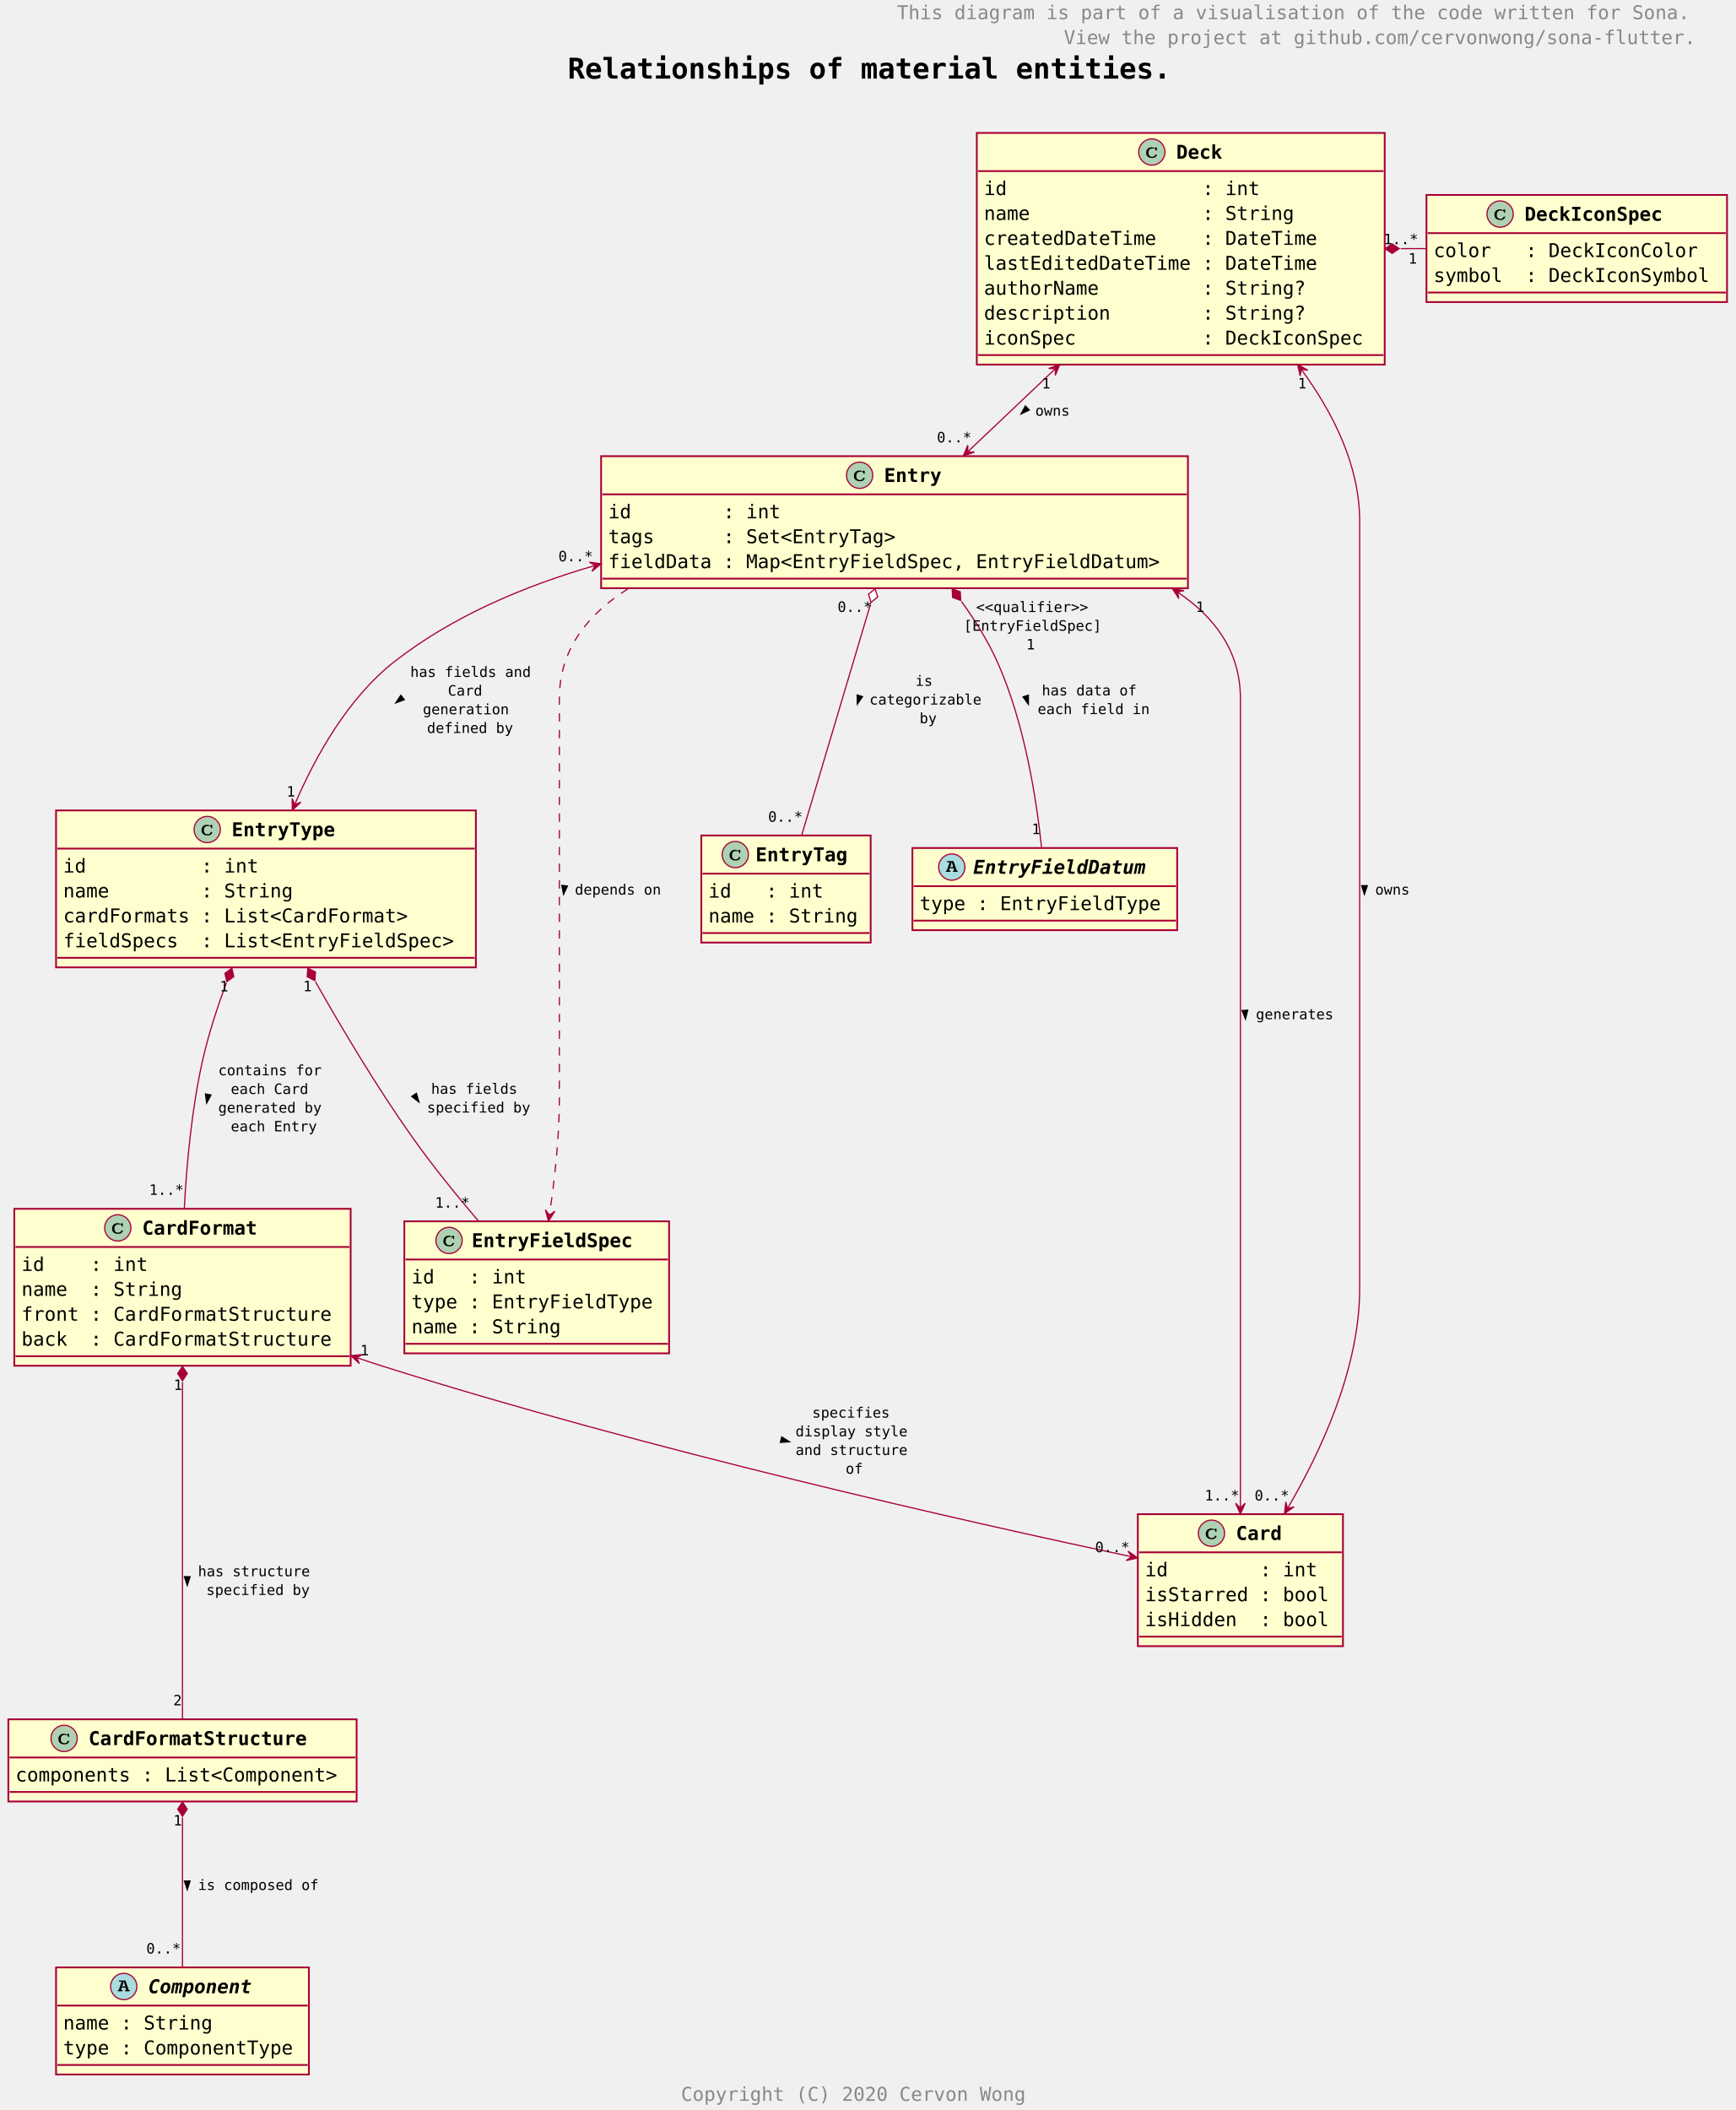
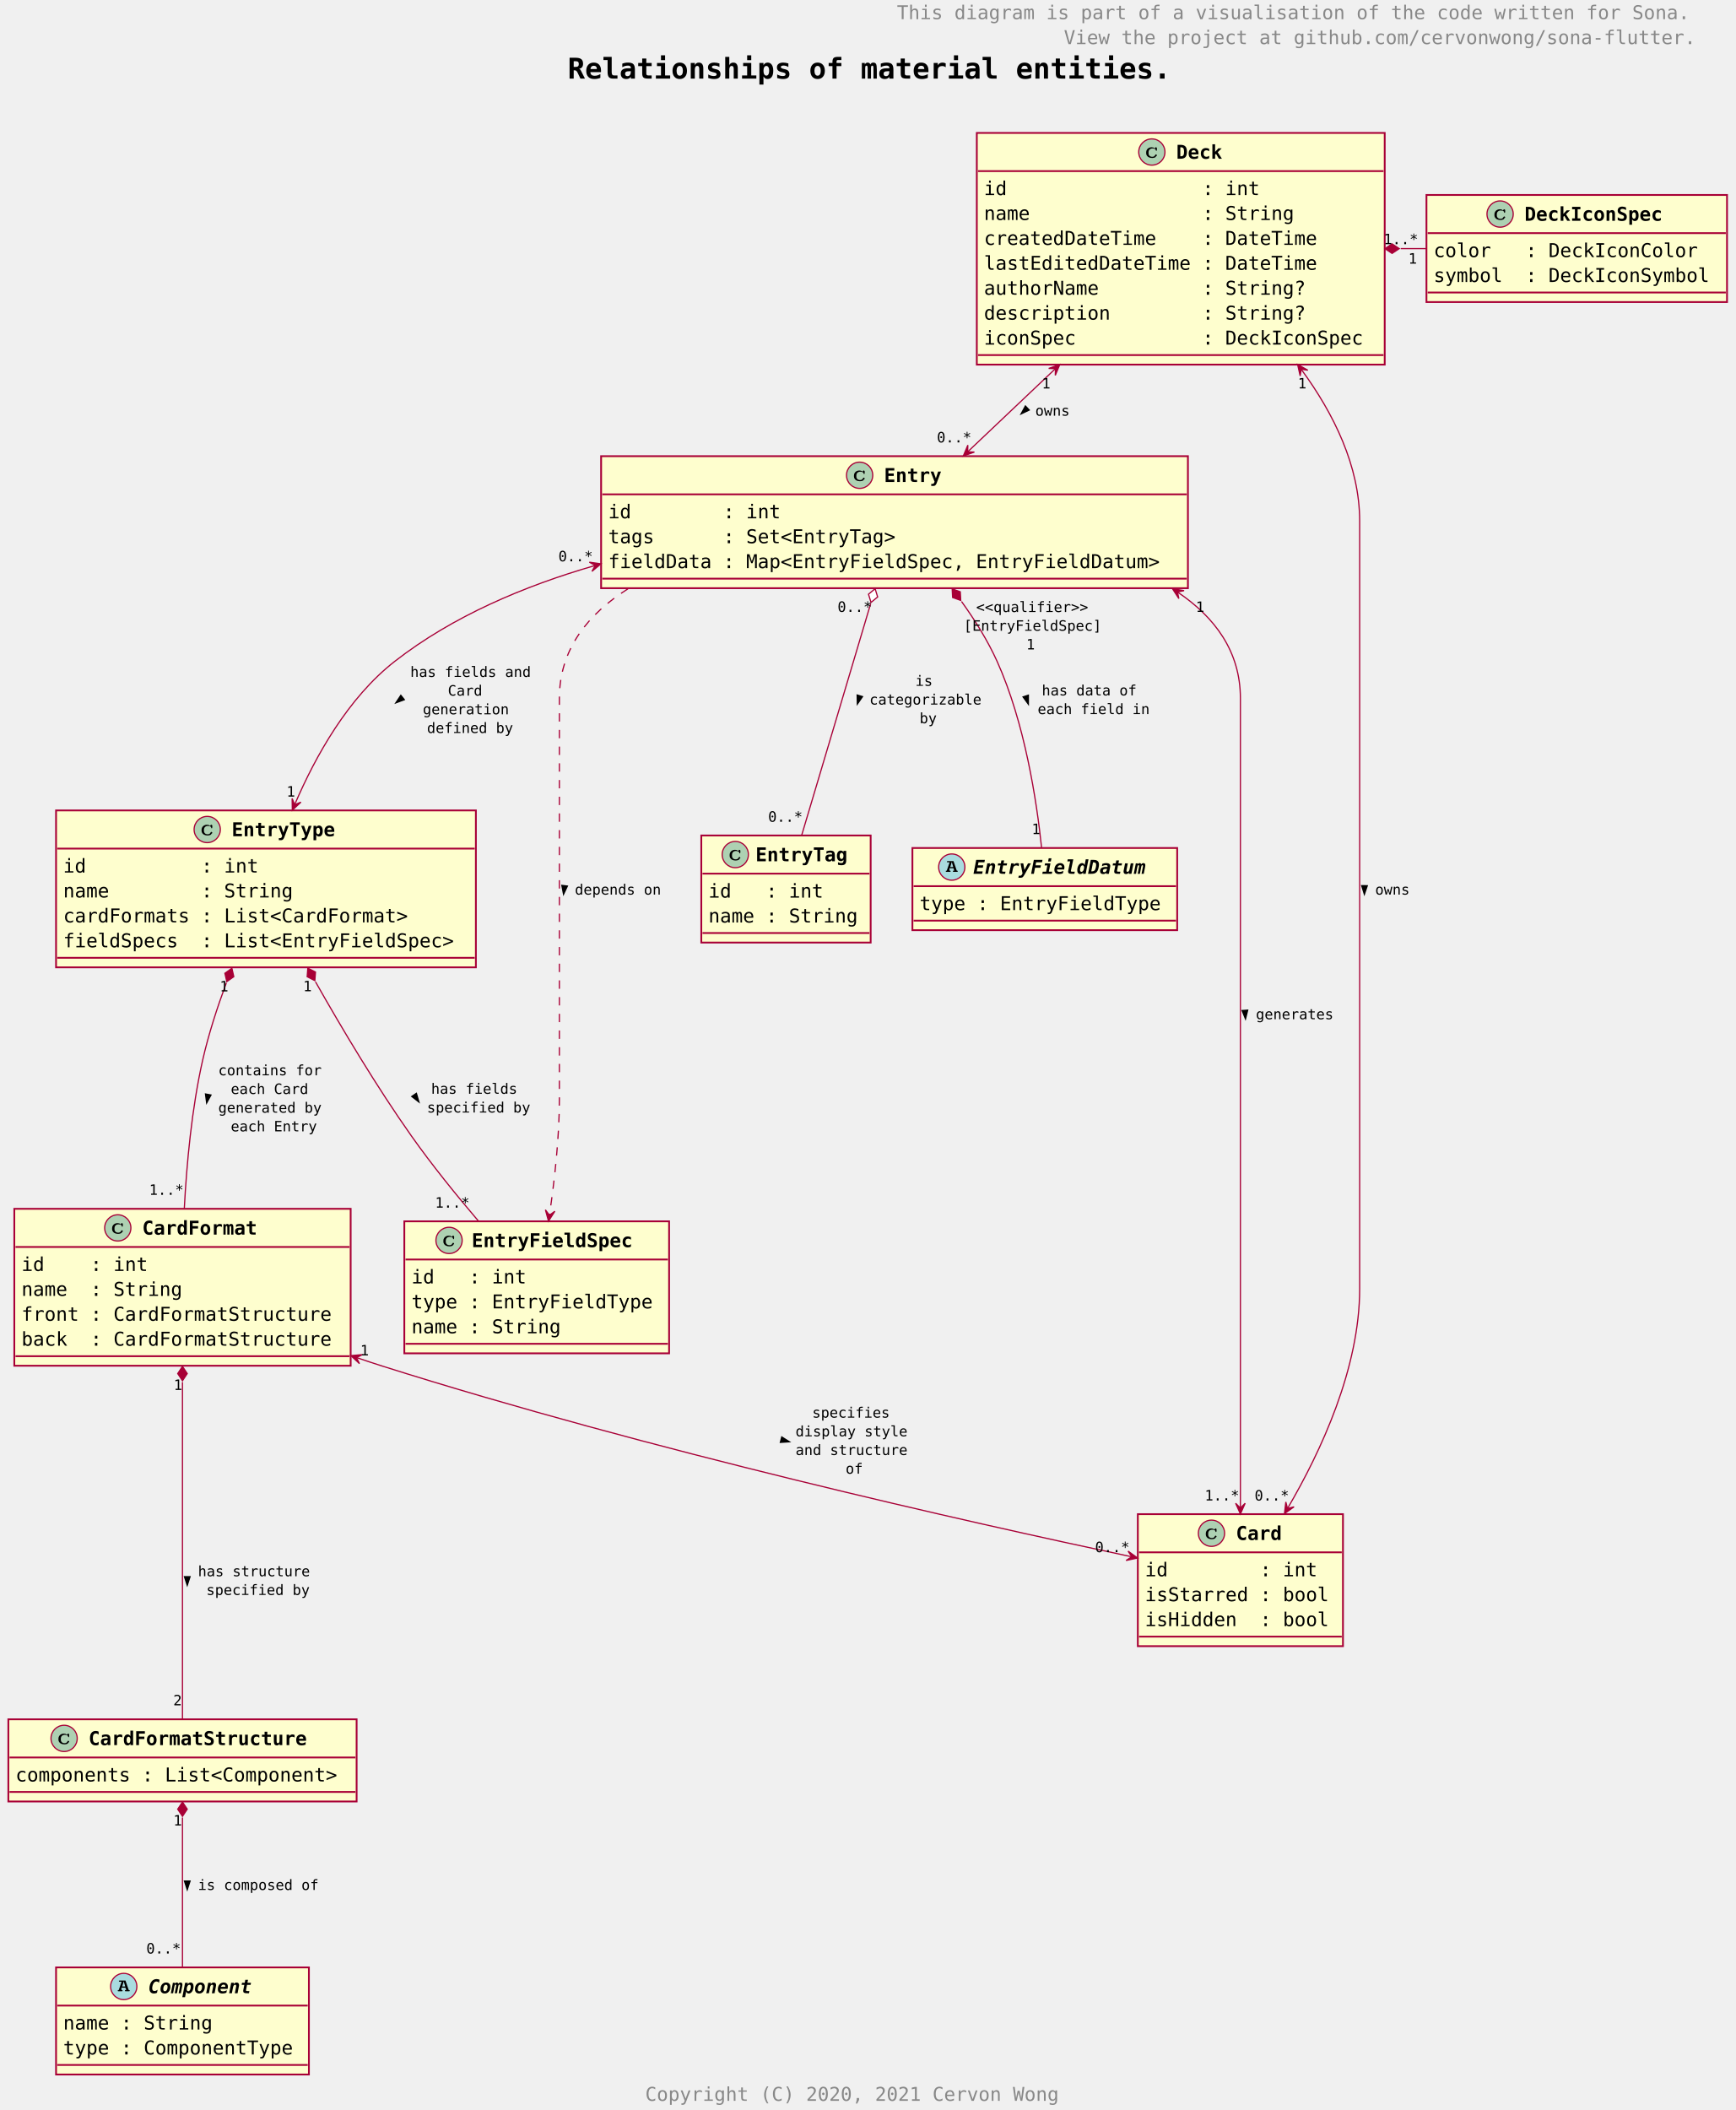
<svg xmlns="http://www.w3.org/2000/svg" contentScriptType="application/ecmascript" contentStyleType="text/css" height="1769px" preserveAspectRatio="none" style="width:1455px;height:1769px;background:#FFFFFF;" version="1.1" viewBox="0 0 1455 1769" width="1455px" zoomAndPan="magnify">
  <defs />
  <g>
    <text fill="#888888" font-family="monospace" font-size="16" lengthAdjust="spacing" textLength="690" x="752" y="16.086">This diagram is part of a visualisation of the code written for Sona.</text>
    <text fill="#888888" font-family="monospace" font-size="16" lengthAdjust="spacing" textLength="550" x="892" y="36.977">View the project at github.com/cervonwong/sona-flutter.</text>
    <text fill="#000000" font-family="monospace" font-size="24" font-weight="bold" lengthAdjust="spacing" textLength="490" x="476" y="65.91">Relationships of material entities.</text>
    <text fill="#000000" font-family="monospace" font-size="24" font-weight="bold" lengthAdjust="spacing" textLength="0" x="728" y="97.246" />
    <rect codeLine="15" fill="#FEFECE" height="110.672" id="Card" style="stroke:#A80036;stroke-width:1.5;" width="172" x="954" y="1269.453" />
    <ellipse cx="1015.75" cy="1285.453" fill="#ADD1B2" rx="11" ry="11" style="stroke:#A80036;stroke-width:1.0;" />
    <path d="M1018,1282.453 Q1018.703,1281.953 1018.688,1281.703 Q1018.672,1281.453 1018.938,1281.453 Q1019.406,1281.453 1019.703,1281.672 Q1020,1281.875 1020,1282.359 L1020,1283.531 Q1020,1284.031 1019.859,1284.25 Q1019.719,1284.453 1019.5,1284.453 Q1019.297,1284.453 1019.188,1284.281 Q1019.062,1284.109 1019,1283.656 Q1018.938,1283.344 1018.75,1283.172 Q1018.359,1282.844 1017.688,1282.656 Q1017.016,1282.453 1016.344,1282.453 Q1015.5,1282.453 1014.719,1282.781 Q1013.953,1283.109 1013.469,1283.844 Q1013,1284.562 1013,1285.562 L1013,1286.641 Q1013,1287.844 1013.844,1288.656 Q1014.688,1289.453 1016.188,1289.453 Q1017.078,1289.453 1017.703,1289.047 Q1018.062,1288.812 1018.469,1288.125 Q1018.734,1287.703 1018.875,1287.578 Q1019.016,1287.453 1019.188,1287.453 Q1019.516,1287.453 1019.75,1287.719 Q1020,1287.969 1020,1288.328 Q1020,1288.672 1019.156,1289.078 Q1019.156,1289.672 1018.359,1290 Q1017.312,1290.453 1016.031,1290.453 Q1014.531,1290.453 1013.328,1289.922 Q1012.359,1289.5 1011.672,1288.594 Q1011,1287.672 1011,1286.578 L1011,1285.609 Q1011,1284.469 1011.594,1283.5 Q1012.203,1282.516 1013.25,1281.984 Q1014.312,1281.453 1015.5,1281.453 Q1016.219,1281.453 1016.906,1281.641 Q1017.594,1281.828 1018,1282.453 Z " fill="#000000" />
    <text fill="#000000" font-family="monospace" font-size="16" font-weight="bold" lengthAdjust="spacing" textLength="40" x="1036.25" y="1291.094">Card</text>
    <line style="stroke:#A80036;stroke-width:1.5;" x1="955" x2="1125" y1="1301.453" y2="1301.453" />
    <text fill="#000000" font-family="monospace" font-size="16" lengthAdjust="spacing" textLength="150" x="960" y="1321.539">id        : int</text>
    <text fill="#000000" font-family="monospace" font-size="16" lengthAdjust="spacing" textLength="160" x="960" y="1342.43">isStarred : bool</text>
    <text fill="#000000" font-family="monospace" font-size="16" lengthAdjust="spacing" textLength="160" x="960" y="1363.32">isHidden  : bool</text>
    <line style="stroke:#A80036;stroke-width:1.5;" x1="955" x2="1125" y1="1372.125" y2="1372.125" />
    <rect codeLine="21" fill="#FEFECE" height="110.672" id="Entry" style="stroke:#A80036;stroke-width:1.5;" width="492" x="504" y="382.453" />
    <ellipse cx="720.75" cy="398.453" fill="#ADD1B2" rx="11" ry="11" style="stroke:#A80036;stroke-width:1.0;" />
    <path d="M723,395.453 Q723.703,394.953 723.688,394.703 Q723.672,394.453 723.938,394.453 Q724.406,394.453 724.703,394.672 Q725,394.875 725,395.359 L725,396.531 Q725,397.031 724.859,397.25 Q724.719,397.453 724.5,397.453 Q724.297,397.453 724.188,397.281 Q724.062,397.109 724,396.656 Q723.938,396.344 723.75,396.172 Q723.359,395.844 722.688,395.656 Q722.016,395.453 721.344,395.453 Q720.5,395.453 719.719,395.781 Q718.953,396.109 718.469,396.844 Q718,397.562 718,398.562 L718,399.641 Q718,400.844 718.844,401.656 Q719.688,402.453 721.188,402.453 Q722.078,402.453 722.703,402.047 Q723.062,401.812 723.469,401.125 Q723.734,400.703 723.875,400.578 Q724.016,400.453 724.188,400.453 Q724.516,400.453 724.75,400.719 Q725,400.969 725,401.328 Q725,401.672 724.156,402.078 Q724.156,402.672 723.359,403 Q722.312,403.453 721.031,403.453 Q719.531,403.453 718.328,402.922 Q717.359,402.5 716.672,401.594 Q716,400.672 716,399.578 L716,398.609 Q716,397.469 716.594,396.5 Q717.203,395.516 718.25,394.984 Q719.312,394.453 720.5,394.453 Q721.219,394.453 721.906,394.641 Q722.594,394.828 723,395.453 Z " fill="#000000" />
    <text fill="#000000" font-family="monospace" font-size="16" font-weight="bold" lengthAdjust="spacing" textLength="50" x="741.25" y="404.094">Entry</text>
    <line style="stroke:#A80036;stroke-width:1.5;" x1="505" x2="995" y1="414.453" y2="414.453" />
    <text fill="#000000" font-family="monospace" font-size="16" lengthAdjust="spacing" textLength="150" x="510" y="434.539">id        : int</text>
    <text fill="#000000" font-family="monospace" font-size="16" lengthAdjust="spacing" textLength="250" x="510" y="455.43">tags      : Set&lt;EntryTag&gt;</text>
    <text fill="#000000" font-family="monospace" font-size="16" lengthAdjust="spacing" textLength="480" x="510" y="476.32">fieldData : Map&lt;EntryFieldSpec, EntryFieldDatum&gt;</text>
    <line style="stroke:#A80036;stroke-width:1.5;" x1="505" x2="995" y1="485.125" y2="485.125" />
    <rect codeLine="27" fill="#FEFECE" height="194.234" id="Deck" style="stroke:#A80036;stroke-width:1.5;" width="342" x="819" y="111.453" />
    <ellipse cx="965.75" cy="127.453" fill="#ADD1B2" rx="11" ry="11" style="stroke:#A80036;stroke-width:1.0;" />
    <path d="M968,124.453 Q968.703,123.953 968.688,123.703 Q968.672,123.453 968.938,123.453 Q969.406,123.453 969.703,123.672 Q970,123.875 970,124.359 L970,125.531 Q970,126.031 969.859,126.25 Q969.719,126.453 969.5,126.453 Q969.297,126.453 969.188,126.281 Q969.062,126.109 969,125.656 Q968.938,125.344 968.75,125.172 Q968.359,124.844 967.688,124.656 Q967.016,124.453 966.344,124.453 Q965.5,124.453 964.719,124.781 Q963.953,125.109 963.469,125.844 Q963,126.562 963,127.562 L963,128.641 Q963,129.844 963.844,130.656 Q964.688,131.453 966.188,131.453 Q967.078,131.453 967.703,131.047 Q968.062,130.812 968.469,130.125 Q968.734,129.703 968.875,129.578 Q969.016,129.453 969.188,129.453 Q969.516,129.453 969.75,129.719 Q970,129.969 970,130.328 Q970,130.672 969.156,131.078 Q969.156,131.672 968.359,132 Q967.312,132.453 966.031,132.453 Q964.531,132.453 963.328,131.922 Q962.359,131.5 961.672,130.594 Q961,129.672 961,128.578 L961,127.609 Q961,126.469 961.594,125.5 Q962.203,124.516 963.25,123.984 Q964.312,123.453 965.5,123.453 Q966.219,123.453 966.906,123.641 Q967.594,123.828 968,124.453 Z " fill="#000000" />
    <text fill="#000000" font-family="monospace" font-size="16" font-weight="bold" lengthAdjust="spacing" textLength="40" x="986.25" y="133.094">Deck</text>
    <line style="stroke:#A80036;stroke-width:1.5;" x1="820" x2="1160" y1="143.453" y2="143.453" />
    <text fill="#000000" font-family="monospace" font-size="16" lengthAdjust="spacing" textLength="240" x="825" y="163.539">id                 : int</text>
    <text fill="#000000" font-family="monospace" font-size="16" lengthAdjust="spacing" textLength="270" x="825" y="184.43">name               : String</text>
    <text fill="#000000" font-family="monospace" font-size="16" lengthAdjust="spacing" textLength="290" x="825" y="205.32">createdDateTime    : DateTime</text>
    <text fill="#000000" font-family="monospace" font-size="16" lengthAdjust="spacing" textLength="290" x="825" y="226.211">lastEditedDateTime : DateTime</text>
    <text fill="#000000" font-family="monospace" font-size="16" lengthAdjust="spacing" textLength="280" x="825" y="247.102">authorName         : String?</text>
    <text fill="#000000" font-family="monospace" font-size="16" lengthAdjust="spacing" textLength="280" x="825" y="267.992">description        : String?</text>
    <text fill="#000000" font-family="monospace" font-size="16" lengthAdjust="spacing" textLength="330" x="825" y="288.883">iconSpec           : DeckIconSpec</text>
    <line style="stroke:#A80036;stroke-width:1.5;" x1="820" x2="1160" y1="297.688" y2="297.688" />
    <rect codeLine="37" fill="#FEFECE" height="89.781" id="DeckIconSpec" style="stroke:#A80036;stroke-width:1.5;" width="252" x="1196" y="163.453" />
    <ellipse cx="1257.75" cy="179.453" fill="#ADD1B2" rx="11" ry="11" style="stroke:#A80036;stroke-width:1.0;" />
    <path d="M1260,176.453 Q1260.703,175.953 1260.688,175.703 Q1260.672,175.453 1260.938,175.453 Q1261.406,175.453 1261.703,175.672 Q1262,175.875 1262,176.359 L1262,177.531 Q1262,178.031 1261.859,178.25 Q1261.719,178.453 1261.5,178.453 Q1261.297,178.453 1261.188,178.281 Q1261.062,178.109 1261,177.656 Q1260.938,177.344 1260.75,177.172 Q1260.359,176.844 1259.688,176.656 Q1259.016,176.453 1258.344,176.453 Q1257.5,176.453 1256.719,176.781 Q1255.953,177.109 1255.469,177.844 Q1255,178.562 1255,179.562 L1255,180.641 Q1255,181.844 1255.844,182.656 Q1256.688,183.453 1258.188,183.453 Q1259.078,183.453 1259.703,183.047 Q1260.062,182.812 1260.469,182.125 Q1260.734,181.703 1260.875,181.578 Q1261.016,181.453 1261.188,181.453 Q1261.516,181.453 1261.75,181.719 Q1262,181.969 1262,182.328 Q1262,182.672 1261.156,183.078 Q1261.156,183.672 1260.359,184 Q1259.312,184.453 1258.031,184.453 Q1256.531,184.453 1255.328,183.922 Q1254.359,183.5 1253.672,182.594 Q1253,181.672 1253,180.578 L1253,179.609 Q1253,178.469 1253.594,177.5 Q1254.203,176.516 1255.25,175.984 Q1256.312,175.453 1257.5,175.453 Q1258.219,175.453 1258.906,175.641 Q1259.594,175.828 1260,176.453 Z " fill="#000000" />
    <text fill="#000000" font-family="monospace" font-size="16" font-weight="bold" lengthAdjust="spacing" textLength="120" x="1278.25" y="185.094">DeckIconSpec</text>
    <line style="stroke:#A80036;stroke-width:1.5;" x1="1197" x2="1447" y1="195.453" y2="195.453" />
    <text fill="#000000" font-family="monospace" font-size="16" lengthAdjust="spacing" textLength="230" x="1202" y="215.539">color   : DeckIconColor</text>
    <text fill="#000000" font-family="monospace" font-size="16" lengthAdjust="spacing" textLength="240" x="1202" y="236.43">symbol  : DeckIconSymbol</text>
    <line style="stroke:#A80036;stroke-width:1.5;" x1="1197" x2="1447" y1="245.234" y2="245.234" />
    <rect codeLine="42" fill="#FEFECE" height="89.781" id="EntryTag" style="stroke:#A80036;stroke-width:1.5;" width="142" x="588" y="700.453" />
    <ellipse cx="616.5" cy="716.453" fill="#ADD1B2" rx="11" ry="11" style="stroke:#A80036;stroke-width:1.0;" />
    <path d="M618.75,713.453 Q619.453,712.953 619.438,712.703 Q619.422,712.453 619.688,712.453 Q620.156,712.453 620.453,712.672 Q620.75,712.875 620.75,713.359 L620.75,714.531 Q620.75,715.031 620.609,715.25 Q620.469,715.453 620.25,715.453 Q620.047,715.453 619.938,715.281 Q619.812,715.109 619.75,714.656 Q619.688,714.344 619.5,714.172 Q619.109,713.844 618.438,713.656 Q617.766,713.453 617.094,713.453 Q616.25,713.453 615.469,713.781 Q614.703,714.109 614.219,714.844 Q613.75,715.562 613.75,716.562 L613.75,717.641 Q613.75,718.844 614.594,719.656 Q615.438,720.453 616.938,720.453 Q617.828,720.453 618.453,720.047 Q618.812,719.812 619.219,719.125 Q619.484,718.703 619.625,718.578 Q619.766,718.453 619.938,718.453 Q620.266,718.453 620.5,718.719 Q620.75,718.969 620.75,719.328 Q620.75,719.672 619.906,720.078 Q619.906,720.672 619.109,721 Q618.062,721.453 616.781,721.453 Q615.281,721.453 614.078,720.922 Q613.109,720.5 612.422,719.594 Q611.75,718.672 611.75,717.578 L611.75,716.609 Q611.75,715.469 612.344,714.5 Q612.953,713.516 614,712.984 Q615.062,712.453 616.25,712.453 Q616.969,712.453 617.656,712.641 Q618.344,712.828 618.75,713.453 Z " fill="#000000" />
    <text fill="#000000" font-family="monospace" font-size="16" font-weight="bold" lengthAdjust="spacing" textLength="80" x="633.5" y="722.094">EntryTag</text>
    <line style="stroke:#A80036;stroke-width:1.5;" x1="589" x2="729" y1="732.453" y2="732.453" />
    <text fill="#000000" font-family="monospace" font-size="16" lengthAdjust="spacing" textLength="100" x="594" y="752.539">id   : int</text>
    <text fill="#000000" font-family="monospace" font-size="16" lengthAdjust="spacing" textLength="130" x="594" y="773.43">name : String</text>
    <line style="stroke:#A80036;stroke-width:1.5;" x1="589" x2="729" y1="782.234" y2="782.234" />
    <rect codeLine="47" fill="#FEFECE" height="68.891" id="EntryFieldDatum" style="stroke:#A80036;stroke-width:1.5;" width="222" x="765" y="710.953" />
    <ellipse cx="798" cy="726.953" fill="#A9DCDF" rx="11" ry="11" style="stroke:#A80036;stroke-width:1.0;" />
    <path d="M799.438,727.953 L796.062,727.953 L796.094,729.953 L796.094,729.953 L796.5,729.953 L797,730.094 L797,730.453 L797,730.812 L796.5,730.953 L796.094,730.953 L793.797,730.953 L793.5,730.953 L793,730.812 L793,730.453 L793,730.094 L793.5,729.953 L793.797,729.953 L796.188,722.953 L795.188,722.953 L794.5,722.953 L794,722.812 L794,722.453 L794,722.094 L794.5,721.953 L795.188,721.953 L799.453,721.953 L802.203,729.953 L802.5,729.953 L802.5,729.953 L803,730.094 L803,730.453 L803,730.812 L802.5,730.953 L802.203,730.953 L800.078,730.953 L799.5,730.953 L799,730.812 L799,730.453 L799,730.094 L799.5,729.953 L800.078,729.953 L800.078,729.953 L799.438,727.953 Z M799.234,726.953 L798,722.641 L796.734,726.953 L799.234,726.953 Z " fill="#000000" />
    <text fill="#000000" font-family="monospace" font-size="16" font-style="italic" font-weight="bold" lengthAdjust="spacing" textLength="150" x="816" y="732.594">EntryFieldDatum</text>
    <line style="stroke:#A80036;stroke-width:1.5;" x1="766" x2="986" y1="742.953" y2="742.953" />
    <text fill="#000000" font-family="monospace" font-size="16" lengthAdjust="spacing" textLength="210" x="771" y="763.039">type : EntryFieldType</text>
    <line style="stroke:#A80036;stroke-width:1.5;" x1="766" x2="986" y1="771.844" y2="771.844" />
    <rect codeLine="51" fill="#FEFECE" height="131.562" id="EntryType" style="stroke:#A80036;stroke-width:1.5;" width="352" x="47" y="679.453" />
    <ellipse cx="173.75" cy="695.453" fill="#ADD1B2" rx="11" ry="11" style="stroke:#A80036;stroke-width:1.0;" />
    <path d="M176,692.453 Q176.703,691.953 176.688,691.703 Q176.672,691.453 176.938,691.453 Q177.406,691.453 177.703,691.672 Q178,691.875 178,692.359 L178,693.531 Q178,694.031 177.859,694.25 Q177.719,694.453 177.5,694.453 Q177.297,694.453 177.188,694.281 Q177.062,694.109 177,693.656 Q176.938,693.344 176.75,693.172 Q176.359,692.844 175.688,692.656 Q175.016,692.453 174.344,692.453 Q173.5,692.453 172.719,692.781 Q171.953,693.109 171.469,693.844 Q171,694.562 171,695.562 L171,696.641 Q171,697.844 171.844,698.656 Q172.688,699.453 174.188,699.453 Q175.078,699.453 175.703,699.047 Q176.062,698.812 176.469,698.125 Q176.734,697.703 176.875,697.578 Q177.016,697.453 177.188,697.453 Q177.516,697.453 177.75,697.719 Q178,697.969 178,698.328 Q178,698.672 177.156,699.078 Q177.156,699.672 176.359,700 Q175.312,700.453 174.031,700.453 Q172.531,700.453 171.328,699.922 Q170.359,699.5 169.672,698.594 Q169,697.672 169,696.578 L169,695.609 Q169,694.469 169.594,693.5 Q170.203,692.516 171.25,691.984 Q172.312,691.453 173.5,691.453 Q174.219,691.453 174.906,691.641 Q175.594,691.828 176,692.453 Z " fill="#000000" />
    <text fill="#000000" font-family="monospace" font-size="16" font-weight="bold" lengthAdjust="spacing" textLength="90" x="194.25" y="701.094">EntryType</text>
    <line style="stroke:#A80036;stroke-width:1.5;" x1="48" x2="398" y1="711.453" y2="711.453" />
    <text fill="#000000" font-family="monospace" font-size="16" lengthAdjust="spacing" textLength="170" x="53" y="731.539">id          : int</text>
    <text fill="#000000" font-family="monospace" font-size="16" lengthAdjust="spacing" textLength="200" x="53" y="752.43">name        : String</text>
    <text fill="#000000" font-family="monospace" font-size="16" lengthAdjust="spacing" textLength="300" x="53" y="773.32">cardFormats : List&lt;CardFormat&gt;</text>
    <text fill="#000000" font-family="monospace" font-size="16" lengthAdjust="spacing" textLength="340" x="53" y="794.211">fieldSpecs  : List&lt;EntryFieldSpec&gt;</text>
    <line style="stroke:#A80036;stroke-width:1.5;" x1="48" x2="398" y1="803.016" y2="803.016" />
    <rect codeLine="58" fill="#FEFECE" height="110.672" id="EntryFieldSpec" style="stroke:#A80036;stroke-width:1.5;" width="222" x="339" y="1023.953" />
    <ellipse cx="376.5" cy="1039.953" fill="#ADD1B2" rx="11" ry="11" style="stroke:#A80036;stroke-width:1.0;" />
    <path d="M378.75,1036.953 Q379.453,1036.453 379.438,1036.203 Q379.422,1035.953 379.688,1035.953 Q380.156,1035.953 380.453,1036.172 Q380.75,1036.375 380.75,1036.859 L380.75,1038.031 Q380.75,1038.531 380.609,1038.75 Q380.469,1038.953 380.25,1038.953 Q380.047,1038.953 379.938,1038.781 Q379.812,1038.609 379.75,1038.156 Q379.688,1037.844 379.5,1037.672 Q379.109,1037.344 378.438,1037.156 Q377.766,1036.953 377.094,1036.953 Q376.25,1036.953 375.469,1037.281 Q374.703,1037.609 374.219,1038.344 Q373.75,1039.062 373.75,1040.062 L373.75,1041.141 Q373.75,1042.344 374.594,1043.156 Q375.438,1043.953 376.938,1043.953 Q377.828,1043.953 378.453,1043.547 Q378.812,1043.312 379.219,1042.625 Q379.484,1042.203 379.625,1042.078 Q379.766,1041.953 379.938,1041.953 Q380.266,1041.953 380.5,1042.219 Q380.75,1042.469 380.75,1042.828 Q380.75,1043.172 379.906,1043.578 Q379.906,1044.172 379.109,1044.5 Q378.062,1044.953 376.781,1044.953 Q375.281,1044.953 374.078,1044.422 Q373.109,1044 372.422,1043.094 Q371.75,1042.172 371.75,1041.078 L371.75,1040.109 Q371.75,1038.969 372.344,1038 Q372.953,1037.016 374,1036.484 Q375.062,1035.953 376.25,1035.953 Q376.969,1035.953 377.656,1036.141 Q378.344,1036.328 378.75,1036.953 Z " fill="#000000" />
    <text fill="#000000" font-family="monospace" font-size="16" font-weight="bold" lengthAdjust="spacing" textLength="140" x="395.5" y="1045.594">EntryFieldSpec</text>
    <line style="stroke:#A80036;stroke-width:1.5;" x1="340" x2="560" y1="1055.953" y2="1055.953" />
    <text fill="#000000" font-family="monospace" font-size="16" lengthAdjust="spacing" textLength="100" x="345" y="1076.039">id   : int</text>
    <text fill="#000000" font-family="monospace" font-size="16" lengthAdjust="spacing" textLength="210" x="345" y="1096.93">type : EntryFieldType</text>
    <text fill="#000000" font-family="monospace" font-size="16" lengthAdjust="spacing" textLength="130" x="345" y="1117.82">name : String</text>
    <line style="stroke:#A80036;stroke-width:1.5;" x1="340" x2="560" y1="1126.625" y2="1126.625" />
    <rect codeLine="64" fill="#FEFECE" height="131.562" id="CardFormat" style="stroke:#A80036;stroke-width:1.5;" width="282" x="12" y="1013.453" />
    <ellipse cx="98.75" cy="1029.453" fill="#ADD1B2" rx="11" ry="11" style="stroke:#A80036;stroke-width:1.0;" />
    <path d="M101,1026.453 Q101.703,1025.953 101.688,1025.703 Q101.672,1025.453 101.938,1025.453 Q102.406,1025.453 102.703,1025.672 Q103,1025.875 103,1026.359 L103,1027.531 Q103,1028.031 102.859,1028.25 Q102.719,1028.453 102.5,1028.453 Q102.297,1028.453 102.188,1028.281 Q102.062,1028.109 102,1027.656 Q101.938,1027.344 101.75,1027.172 Q101.359,1026.844 100.688,1026.656 Q100.016,1026.453 99.344,1026.453 Q98.5,1026.453 97.719,1026.781 Q96.953,1027.109 96.469,1027.844 Q96,1028.562 96,1029.562 L96,1030.641 Q96,1031.844 96.844,1032.656 Q97.688,1033.453 99.188,1033.453 Q100.078,1033.453 100.703,1033.047 Q101.062,1032.812 101.469,1032.125 Q101.734,1031.703 101.875,1031.578 Q102.016,1031.453 102.188,1031.453 Q102.516,1031.453 102.75,1031.719 Q103,1031.969 103,1032.328 Q103,1032.672 102.156,1033.078 Q102.156,1033.672 101.359,1034 Q100.312,1034.453 99.031,1034.453 Q97.531,1034.453 96.328,1033.922 Q95.359,1033.5 94.672,1032.594 Q94,1031.672 94,1030.578 L94,1029.609 Q94,1028.469 94.594,1027.5 Q95.203,1026.516 96.25,1025.984 Q97.312,1025.453 98.5,1025.453 Q99.219,1025.453 99.906,1025.641 Q100.594,1025.828 101,1026.453 Z " fill="#000000" />
    <text fill="#000000" font-family="monospace" font-size="16" font-weight="bold" lengthAdjust="spacing" textLength="100" x="119.25" y="1035.094">CardFormat</text>
    <line style="stroke:#A80036;stroke-width:1.5;" x1="13" x2="293" y1="1045.453" y2="1045.453" />
    <text fill="#000000" font-family="monospace" font-size="16" lengthAdjust="spacing" textLength="110" x="18" y="1065.539">id    : int</text>
    <text fill="#000000" font-family="monospace" font-size="16" lengthAdjust="spacing" textLength="140" x="18" y="1086.43">name  : String</text>
    <text fill="#000000" font-family="monospace" font-size="16" lengthAdjust="spacing" textLength="270" x="18" y="1107.32">front : CardFormatStructure</text>
    <text fill="#000000" font-family="monospace" font-size="16" lengthAdjust="spacing" textLength="270" x="18" y="1128.211">back  : CardFormatStructure</text>
    <line style="stroke:#A80036;stroke-width:1.5;" x1="13" x2="293" y1="1137.016" y2="1137.016" />
    <rect codeLine="71" fill="#FEFECE" height="68.891" id="CardFormatStructure" style="stroke:#A80036;stroke-width:1.5;" width="292" x="7" y="1441.453" />
    <ellipse cx="53.75" cy="1457.453" fill="#ADD1B2" rx="11" ry="11" style="stroke:#A80036;stroke-width:1.0;" />
    <path d="M56,1454.453 Q56.703,1453.953 56.688,1453.703 Q56.672,1453.453 56.938,1453.453 Q57.406,1453.453 57.703,1453.672 Q58,1453.875 58,1454.359 L58,1455.531 Q58,1456.031 57.859,1456.25 Q57.719,1456.453 57.5,1456.453 Q57.297,1456.453 57.188,1456.281 Q57.062,1456.109 57,1455.656 Q56.938,1455.344 56.75,1455.172 Q56.359,1454.844 55.688,1454.656 Q55.016,1454.453 54.344,1454.453 Q53.5,1454.453 52.719,1454.781 Q51.953,1455.109 51.469,1455.844 Q51,1456.562 51,1457.562 L51,1458.641 Q51,1459.844 51.844,1460.656 Q52.688,1461.453 54.188,1461.453 Q55.078,1461.453 55.703,1461.047 Q56.062,1460.812 56.469,1460.125 Q56.734,1459.703 56.875,1459.578 Q57.016,1459.453 57.188,1459.453 Q57.516,1459.453 57.75,1459.719 Q58,1459.969 58,1460.328 Q58,1460.672 57.156,1461.078 Q57.156,1461.672 56.359,1462 Q55.312,1462.453 54.031,1462.453 Q52.531,1462.453 51.328,1461.922 Q50.359,1461.5 49.672,1460.594 Q49,1459.672 49,1458.578 L49,1457.609 Q49,1456.469 49.594,1455.5 Q50.203,1454.516 51.25,1453.984 Q52.312,1453.453 53.5,1453.453 Q54.219,1453.453 54.906,1453.641 Q55.594,1453.828 56,1454.453 Z " fill="#000000" />
    <text fill="#000000" font-family="monospace" font-size="16" font-weight="bold" lengthAdjust="spacing" textLength="190" x="74.25" y="1463.094">CardFormatStructure</text>
    <line style="stroke:#A80036;stroke-width:1.5;" x1="8" x2="298" y1="1473.453" y2="1473.453" />
    <text fill="#000000" font-family="monospace" font-size="16" lengthAdjust="spacing" textLength="280" x="13" y="1493.539">components : List&lt;Component&gt;</text>
    <line style="stroke:#A80036;stroke-width:1.5;" x1="8" x2="298" y1="1502.344" y2="1502.344" />
    <rect codeLine="75" fill="#FEFECE" height="89.781" id="Component" style="stroke:#A80036;stroke-width:1.5;" width="212" x="47" y="1649.453" />
    <ellipse cx="103.75" cy="1665.453" fill="#A9DCDF" rx="11" ry="11" style="stroke:#A80036;stroke-width:1.0;" />
    <path d="M105.188,1666.453 L101.812,1666.453 L101.844,1668.453 L101.844,1668.453 L102.25,1668.453 L102.75,1668.594 L102.75,1668.953 L102.75,1669.312 L102.25,1669.453 L101.844,1669.453 L99.547,1669.453 L99.25,1669.453 L98.75,1669.312 L98.75,1668.953 L98.75,1668.594 L99.25,1668.453 L99.547,1668.453 L101.938,1661.453 L100.938,1661.453 L100.25,1661.453 L99.75,1661.312 L99.75,1660.953 L99.75,1660.594 L100.25,1660.453 L100.938,1660.453 L105.203,1660.453 L107.953,1668.453 L108.25,1668.453 L108.25,1668.453 L108.75,1668.594 L108.75,1668.953 L108.75,1669.312 L108.25,1669.453 L107.953,1669.453 L105.828,1669.453 L105.25,1669.453 L104.75,1669.312 L104.75,1668.953 L104.75,1668.594 L105.25,1668.453 L105.828,1668.453 L105.828,1668.453 L105.188,1666.453 Z M104.984,1665.453 L103.75,1661.141 L102.484,1665.453 L104.984,1665.453 Z " fill="#000000" />
    <text fill="#000000" font-family="monospace" font-size="16" font-style="italic" font-weight="bold" lengthAdjust="spacing" textLength="90" x="124.25" y="1671.094">Component</text>
    <line style="stroke:#A80036;stroke-width:1.5;" x1="48" x2="258" y1="1681.453" y2="1681.453" />
    <text fill="#000000" font-family="monospace" font-size="16" lengthAdjust="spacing" textLength="130" x="53" y="1701.539">name : String</text>
    <text fill="#000000" font-family="monospace" font-size="16" lengthAdjust="spacing" textLength="200" x="53" y="1722.43">type : ComponentType</text>
    <line style="stroke:#A80036;stroke-width:1.5;" x1="48" x2="258" y1="1731.234" y2="1731.234" />
    <path codeLine="80" d="M1174.41,208.453 C1181.52,208.453 1188.63,208.453 1195.74,208.453 " fill="none" id="Deck-backto-DeckIconSpec" style="stroke:#A80036;stroke-width:1.0;" />
    <polygon fill="#A80036" points="1161.19,208.453,1167.19,212.453,1173.19,208.453,1167.19,204.453,1161.19,208.453" style="stroke:#A80036;stroke-width:1.0;" />
    <text fill="#000000" font-family="monospace" font-size="12" lengthAdjust="spacing" textLength="28" x="1160.098" y="204.739">1..*</text>
    <text fill="#000000" font-family="monospace" font-size="12" lengthAdjust="spacing" textLength="7" x="1180.833" y="221.002">1</text>
    <path codeLine="81" d="M884.67,309.293 C859.67,332.993 833.81,357.503 811.51,378.643 " fill="none" id="Deck-Entry" style="stroke:#A80036;stroke-width:1.0;" />
    <polygon fill="#A80036" points="807.68,382.273,816.969,378.999,811.314,378.839,811.475,373.185,807.68,382.273" style="stroke:#A80036;stroke-width:1.0;" />
    <polygon fill="#A80036" points="888.57,305.603,879.288,308.896,884.943,309.045,884.794,314.7,888.57,305.603" style="stroke:#A80036;stroke-width:1.0;" />
    <polygon fill="#000000" points="856.097,347.039,862.966,343.767,859.731,340.354,856.097,347.039" style="stroke:#000000;stroke-width:1.0;" />
    <text fill="#000000" font-family="monospace" font-size="12" lengthAdjust="spacing" textLength="28" x="868" y="348.518">owns</text>
    <text fill="#000000" font-family="monospace" font-size="12" lengthAdjust="spacing" textLength="7" x="873.536" y="325.696">1</text>
    <text fill="#000000" font-family="monospace" font-size="12" lengthAdjust="spacing" textLength="28" x="785.549" y="370.915">0..*</text>
    <path codeLine="82" d="M987.32,496.393 C1018.55,517.433 1040,546.183 1040,585.453 C1040,585.453 1040,585.453 1040,1080.453 C1040,1143.063 1040,1214.723 1040,1264.013 " fill="none" id="Entry-Card" style="stroke:#A80036;stroke-width:1.0;" />
    <polygon fill="#A80036" points="1040,1269.313,1044,1260.313,1040,1264.313,1036,1260.313,1040,1269.313" style="stroke:#A80036;stroke-width:1.0;" />
    <polygon fill="#A80036" points="983.05,493.603,988.405,501.869,987.239,496.334,992.774,495.167,983.05,493.603" style="stroke:#A80036;stroke-width:1.0;" />
    <polygon fill="#000000" points="1044.274,854.278,1046.124,846.898,1041.433,847.22,1044.274,854.278" style="stroke:#000000;stroke-width:1.0;" />
    <text fill="#000000" font-family="monospace" font-size="12" lengthAdjust="spacing" textLength="63" x="1053" y="854.518">generates</text>
    <text fill="#000000" font-family="monospace" font-size="12" lengthAdjust="spacing" textLength="7" x="1002.592" y="513.027">1</text>
    <text fill="#000000" font-family="monospace" font-size="12" lengthAdjust="spacing" textLength="28" x="1010.119" y="1257.96">1..*</text>
    <path codeLine="83" d="M1091.27,310.003 C1118.23,346.803 1140,390.813 1140,436.953 C1140,436.953 1140,436.953 1140,1080.453 C1140,1147.083 1107.56,1216.803 1079.64,1264.473 " fill="none" id="Deck-Card" style="stroke:#A80036;stroke-width:1.0;" />
    <polygon fill="#A80036" points="1076.95,1269.013,1084.974,1263.302,1079.495,1264.709,1078.088,1259.23,1076.95,1269.013" style="stroke:#A80036;stroke-width:1.0;" />
    <polygon fill="#A80036" points="1087.96,305.553,1090.122,315.162,1090.944,309.565,1096.541,310.387,1087.96,305.553" style="stroke:#A80036;stroke-width:1.0;" />
    <polygon fill="#000000" points="1143.951,749.787,1146.39,742.58,1141.688,742.523,1143.951,749.787" style="stroke:#000000;stroke-width:1.0;" />
    <text fill="#000000" font-family="monospace" font-size="12" lengthAdjust="spacing" textLength="28" x="1153" y="750.018">owns</text>
    <text fill="#000000" font-family="monospace" font-size="12" lengthAdjust="spacing" textLength="7" x="1088.192" y="325.643">1</text>
    <text fill="#000000" font-family="monospace" font-size="12" lengthAdjust="spacing" textLength="28" x="1051.89" y="1258.013">0..*</text>
    <path codeLine="84" d="M729.99,506.133 C712.41,565.143 687.34,649.303 672.18,700.213 " fill="none" id="Entry-backto-EntryTag" style="stroke:#A80036;stroke-width:1.0;" />
    <polygon fill="#FFFFFF" points="733.73,493.573,728.182,498.18,730.301,505.073,735.849,500.466,733.73,493.573" style="stroke:#A80036;stroke-width:1.0;" />
    <polygon fill="#000000" points="718.858,590.289,723.177,584.025,718.67,582.683,718.858,590.289" style="stroke:#000000;stroke-width:1.0;" />
    <text fill="#000000" font-family="monospace" font-size="12" lengthAdjust="spacing" textLength="14" x="767.5" y="575.018">is</text>
    <text fill="#000000" font-family="monospace" font-size="12" lengthAdjust="spacing" textLength="91" x="729" y="590.686">categorizable</text>
    <text fill="#000000" font-family="monospace" font-size="12" lengthAdjust="spacing" textLength="14" x="771" y="606.354">by</text>
    <text fill="#000000" font-family="monospace" font-size="12" lengthAdjust="spacing" textLength="28" x="702.23" y="512.993">0..*</text>
    <text fill="#000000" font-family="monospace" font-size="12" lengthAdjust="spacing" textLength="28" x="644.049" y="688.943">0..*</text>
    <path codeLine="85" d="M806.19,504.293 C817.44,519.933 828.19,537.143 836,554.453 C859.29,606.073 869.24,671.773 873.32,710.833 " fill="none" id="Entry-backto-EntryFieldDatum" style="stroke:#A80036;stroke-width:1.0;" />
    <polygon fill="#A80036" points="798.35,493.733,798.717,500.935,805.506,503.366,805.139,496.164,798.35,493.733" style="stroke:#A80036;stroke-width:1.0;" />
    <polygon fill="#000000" points="862.236,590.425,862.236,582.817,857.764,584.27,862.236,590.425" style="stroke:#000000;stroke-width:1.0;" />
    <text fill="#000000" font-family="monospace" font-size="12" lengthAdjust="spacing" textLength="77" x="873.5" y="583.018">has data of</text>
    <text fill="#000000" font-family="monospace" font-size="12" lengthAdjust="spacing" textLength="91" x="870" y="598.686">each field in</text>
    <text fill="#000000" font-family="monospace" font-size="12" lengthAdjust="spacing" textLength="91" x="818.47" y="513.121">&lt;&lt;qualifier&gt;&gt;</text>
    <text fill="#000000" font-family="monospace" font-size="12" lengthAdjust="spacing" textLength="112" x="807.97" y="528.789">[EntryFieldSpec]</text>
    <text fill="#000000" font-family="monospace" font-size="12" lengthAdjust="spacing" textLength="7" x="860.47" y="544.457">1</text>
    <text fill="#000000" font-family="monospace" font-size="12" lengthAdjust="spacing" textLength="7" x="865.045" y="699.29">1</text>
    <path codeLine="86" d="M526.54,493.643 C492.8,514.923 469,544.463 469,585.453 C469,585.453 469,585.453 469,921.453 C469,953.763 464.98,989.553 460.65,1018.783 " fill="none" id="Entry-to-EntryFieldSpec" style="stroke:#A80036;stroke-width:1.0;stroke-dasharray:7.0,7.0;" />
    <polygon fill="#A80036" points="459.89,1023.793,465.207,1015.503,460.647,1018.851,457.299,1014.291,459.89,1023.793" style="stroke:#A80036;stroke-width:1.0;" />
    <polygon fill="#000000" points="472.502,749.756,475.736,742.869,471.07,742.284,472.502,749.756" style="stroke:#000000;stroke-width:1.0;" />
    <text fill="#000000" font-family="monospace" font-size="12" lengthAdjust="spacing" textLength="70" x="482" y="750.018">depends on</text>
    <path codeLine="87" d="M498.89,474.123 C439.54,491.243 379.48,516.673 331,554.453 C291.89,584.933 264.56,633.813 247.18,674.353 " fill="none" id="Entry-EntryType" style="stroke:#A80036;stroke-width:1.0;" />
    <polygon fill="#A80036" points="245.11,679.253,252.297,672.519,247.055,674.647,244.927,669.406,245.11,679.253" style="stroke:#A80036;stroke-width:1.0;" />
    <polygon fill="#A80036" points="503.89,472.703,494.139,471.322,499.081,474.073,496.33,479.016,503.89,472.703" style="stroke:#A80036;stroke-width:1.0;" />
    <polygon fill="#000000" points="331.87,589.279,338.996,586.615,336.069,582.934,331.87,589.279" style="stroke:#000000;stroke-width:1.0;" />
    <text fill="#000000" font-family="monospace" font-size="12" lengthAdjust="spacing" textLength="98" x="344" y="567.518">has fields and</text>
    <text fill="#000000" font-family="monospace" font-size="12" lengthAdjust="spacing" textLength="28" x="375.5" y="583.186">Card</text>
    <text fill="#000000" font-family="monospace" font-size="12" lengthAdjust="spacing" textLength="70" x="354.5" y="598.854">generation</text>
    <text fill="#000000" font-family="monospace" font-size="12" lengthAdjust="spacing" textLength="70" x="358" y="614.521">defined by</text>
    <text fill="#000000" font-family="monospace" font-size="12" lengthAdjust="spacing" textLength="28" x="468.168" y="470.591">0..*</text>
    <text fill="#000000" font-family="monospace" font-size="12" lengthAdjust="spacing" textLength="7" x="240.262" y="667.86">1</text>
    <path codeLine="88" d="M189.78,824.023 C182.14,844.633 174.85,867.103 170,888.453 C160.73,929.303 156.47,976.183 154.53,1013.143 " fill="none" id="EntryType-backto-CardFormat" style="stroke:#A80036;stroke-width:1.0;" />
    <polygon fill="#A80036" points="194.43,811.793,188.555,815.975,190.156,823.006,196.031,818.824,194.43,811.793" style="stroke:#A80036;stroke-width:1.0;" />
    <polygon fill="#000000" points="173.267,924.721,176.904,918.039,172.282,917.177,173.267,924.721" style="stroke:#000000;stroke-width:1.0;" />
    <text fill="#000000" font-family="monospace" font-size="12" lengthAdjust="spacing" textLength="84" x="183" y="901.518">contains for</text>
    <text fill="#000000" font-family="monospace" font-size="12" lengthAdjust="spacing" textLength="63" x="193.5" y="917.186">each Card</text>
    <text fill="#000000" font-family="monospace" font-size="12" lengthAdjust="spacing" textLength="84" x="183" y="932.854">generated by</text>
    <text fill="#000000" font-family="monospace" font-size="12" lengthAdjust="spacing" textLength="70" x="193.5" y="948.521">each Entry</text>
    <text fill="#000000" font-family="monospace" font-size="12" lengthAdjust="spacing" textLength="7" x="184.273" y="831.181">1</text>
    <text fill="#000000" font-family="monospace" font-size="12" lengthAdjust="spacing" textLength="28" x="125.088" y="1001.737">1..*</text>
    <path codeLine="89" d="M299.24,1138.283 C306.57,1140.783 313.85,1143.193 321,1145.453 C543.17,1215.703 810.98,1275.923 948.56,1305.123 " fill="none" id="CardFormat-Card" style="stroke:#A80036;stroke-width:1.0;" />
    <polygon fill="#A80036" points="953.81,1306.233,945.84,1300.447,948.919,1305.192,944.174,1308.272,953.81,1306.233" style="stroke:#A80036;stroke-width:1.0;" />
    <polygon fill="#A80036" points="294.16,1136.533,301.367,1143.246,298.887,1138.161,303.972,1135.682,294.16,1136.533" style="stroke:#A80036;stroke-width:1.0;" />
    <polygon fill="#000000" points="661.874,1208.784,655.451,1204.707,654.281,1209.261,661.874,1208.784" style="stroke:#000000;stroke-width:1.0;" />
    <text fill="#000000" font-family="monospace" font-size="12" lengthAdjust="spacing" textLength="63" x="681" y="1188.518">specifies</text>
    <text fill="#000000" font-family="monospace" font-size="12" lengthAdjust="spacing" textLength="91" x="667" y="1204.186">display style</text>
    <text fill="#000000" font-family="monospace" font-size="12" lengthAdjust="spacing" textLength="91" x="667" y="1219.853">and structure</text>
    <text fill="#000000" font-family="monospace" font-size="12" lengthAdjust="spacing" textLength="14" x="709" y="1235.522">of</text>
    <text fill="#000000" font-family="monospace" font-size="12" lengthAdjust="spacing" textLength="7" x="302.071" y="1136.339">1</text>
    <text fill="#000000" font-family="monospace" font-size="12" lengthAdjust="spacing" textLength="28" x="918.139" y="1301.328">0..*</text>
    <path codeLine="90" d="M264.52,823.123 C286.91,862.693 315.87,911.193 345,952.453 C362.16,976.763 382.81,1002.223 401.24,1023.843 " fill="none" id="EntryType-backto-EntryFieldSpec" style="stroke:#A80036;stroke-width:1.0;" />
    <polygon fill="#A80036" points="258.09,811.683,257.545,818.874,263.973,822.142,264.518,814.952,258.09,811.683" style="stroke:#A80036;stroke-width:1.0;" />
    <polygon fill="#000000" points="351.252,923.927,349.121,916.623,345.235,919.27,351.252,923.927" style="stroke:#000000;stroke-width:1.0;" />
    <text fill="#000000" font-family="monospace" font-size="12" lengthAdjust="spacing" textLength="70" x="361.5" y="917.018">has fields</text>
    <text fill="#000000" font-family="monospace" font-size="12" lengthAdjust="spacing" textLength="84" x="358" y="932.686">specified by</text>
    <text fill="#000000" font-family="monospace" font-size="12" lengthAdjust="spacing" textLength="7" x="254.2" y="831.06">1</text>
    <text fill="#000000" font-family="monospace" font-size="12" lengthAdjust="spacing" textLength="28" x="364.807" y="1012.494">1..*</text>
    <path codeLine="91" d="M153,1158.713 C153,1244.793 153,1379.123 153,1441.293 " fill="none" id="CardFormat-backto-CardFormatStructure" style="stroke:#A80036;stroke-width:1.0;" />
    <polygon fill="#A80036" points="153,1145.593,149,1151.593,153,1157.593,157,1151.593,153,1145.593" style="stroke:#A80036;stroke-width:1.0;" />
    <polygon fill="#000000" points="157,1329.121,159.351,1321.885,154.649,1321.885,157,1329.121" style="stroke:#000000;stroke-width:1.0;" />
    <text fill="#000000" font-family="monospace" font-size="12" lengthAdjust="spacing" textLength="91" x="166" y="1321.518">has structure</text>
    <text fill="#000000" font-family="monospace" font-size="12" lengthAdjust="spacing" textLength="84" x="173" y="1337.186">specified by</text>
    <text fill="#000000" font-family="monospace" font-size="12" lengthAdjust="spacing" textLength="7" x="145.639" y="1165.309">1</text>
    <text fill="#000000" font-family="monospace" font-size="12" lengthAdjust="spacing" textLength="7" x="145.278" y="1429.742">2</text>
    <path codeLine="92" d="M153,1523.803 C153,1561.073 153,1612.853 153,1649.383 " fill="none" id="CardFormatStructure-backto-Component" style="stroke:#A80036;stroke-width:1.0;" />
    <polygon fill="#A80036" points="153,1510.783,149,1516.783,153,1522.783,157,1516.783,153,1510.783" style="stroke:#A80036;stroke-width:1.0;" />
    <polygon fill="#000000" points="157,1584.287,159.351,1577.051,154.649,1577.051,157,1584.287" style="stroke:#000000;stroke-width:1.0;" />
    <text fill="#000000" font-family="monospace" font-size="12" lengthAdjust="spacing" textLength="98" x="166" y="1584.518">is composed of</text>
    <text fill="#000000" font-family="monospace" font-size="12" lengthAdjust="spacing" textLength="7" x="145.377" y="1530.457">1</text>
    <text fill="#000000" font-family="monospace" font-size="12" lengthAdjust="spacing" textLength="28" x="122.681" y="1637.814">0..*</text>
-     <text fill="#888888" font-family="monospace" font-size="16" lengthAdjust="spacing" textLength="300" x="571" y="1761.32">Copyright (C) 2020 Cervon Wong</text>
+     <text fill="#888888" font-family="monospace" font-size="16" lengthAdjust="spacing" textLength="360" x="541" y="1761.32">Copyright (C) 2020, 2021 Cervon Wong</text>
  </g>
</svg>
